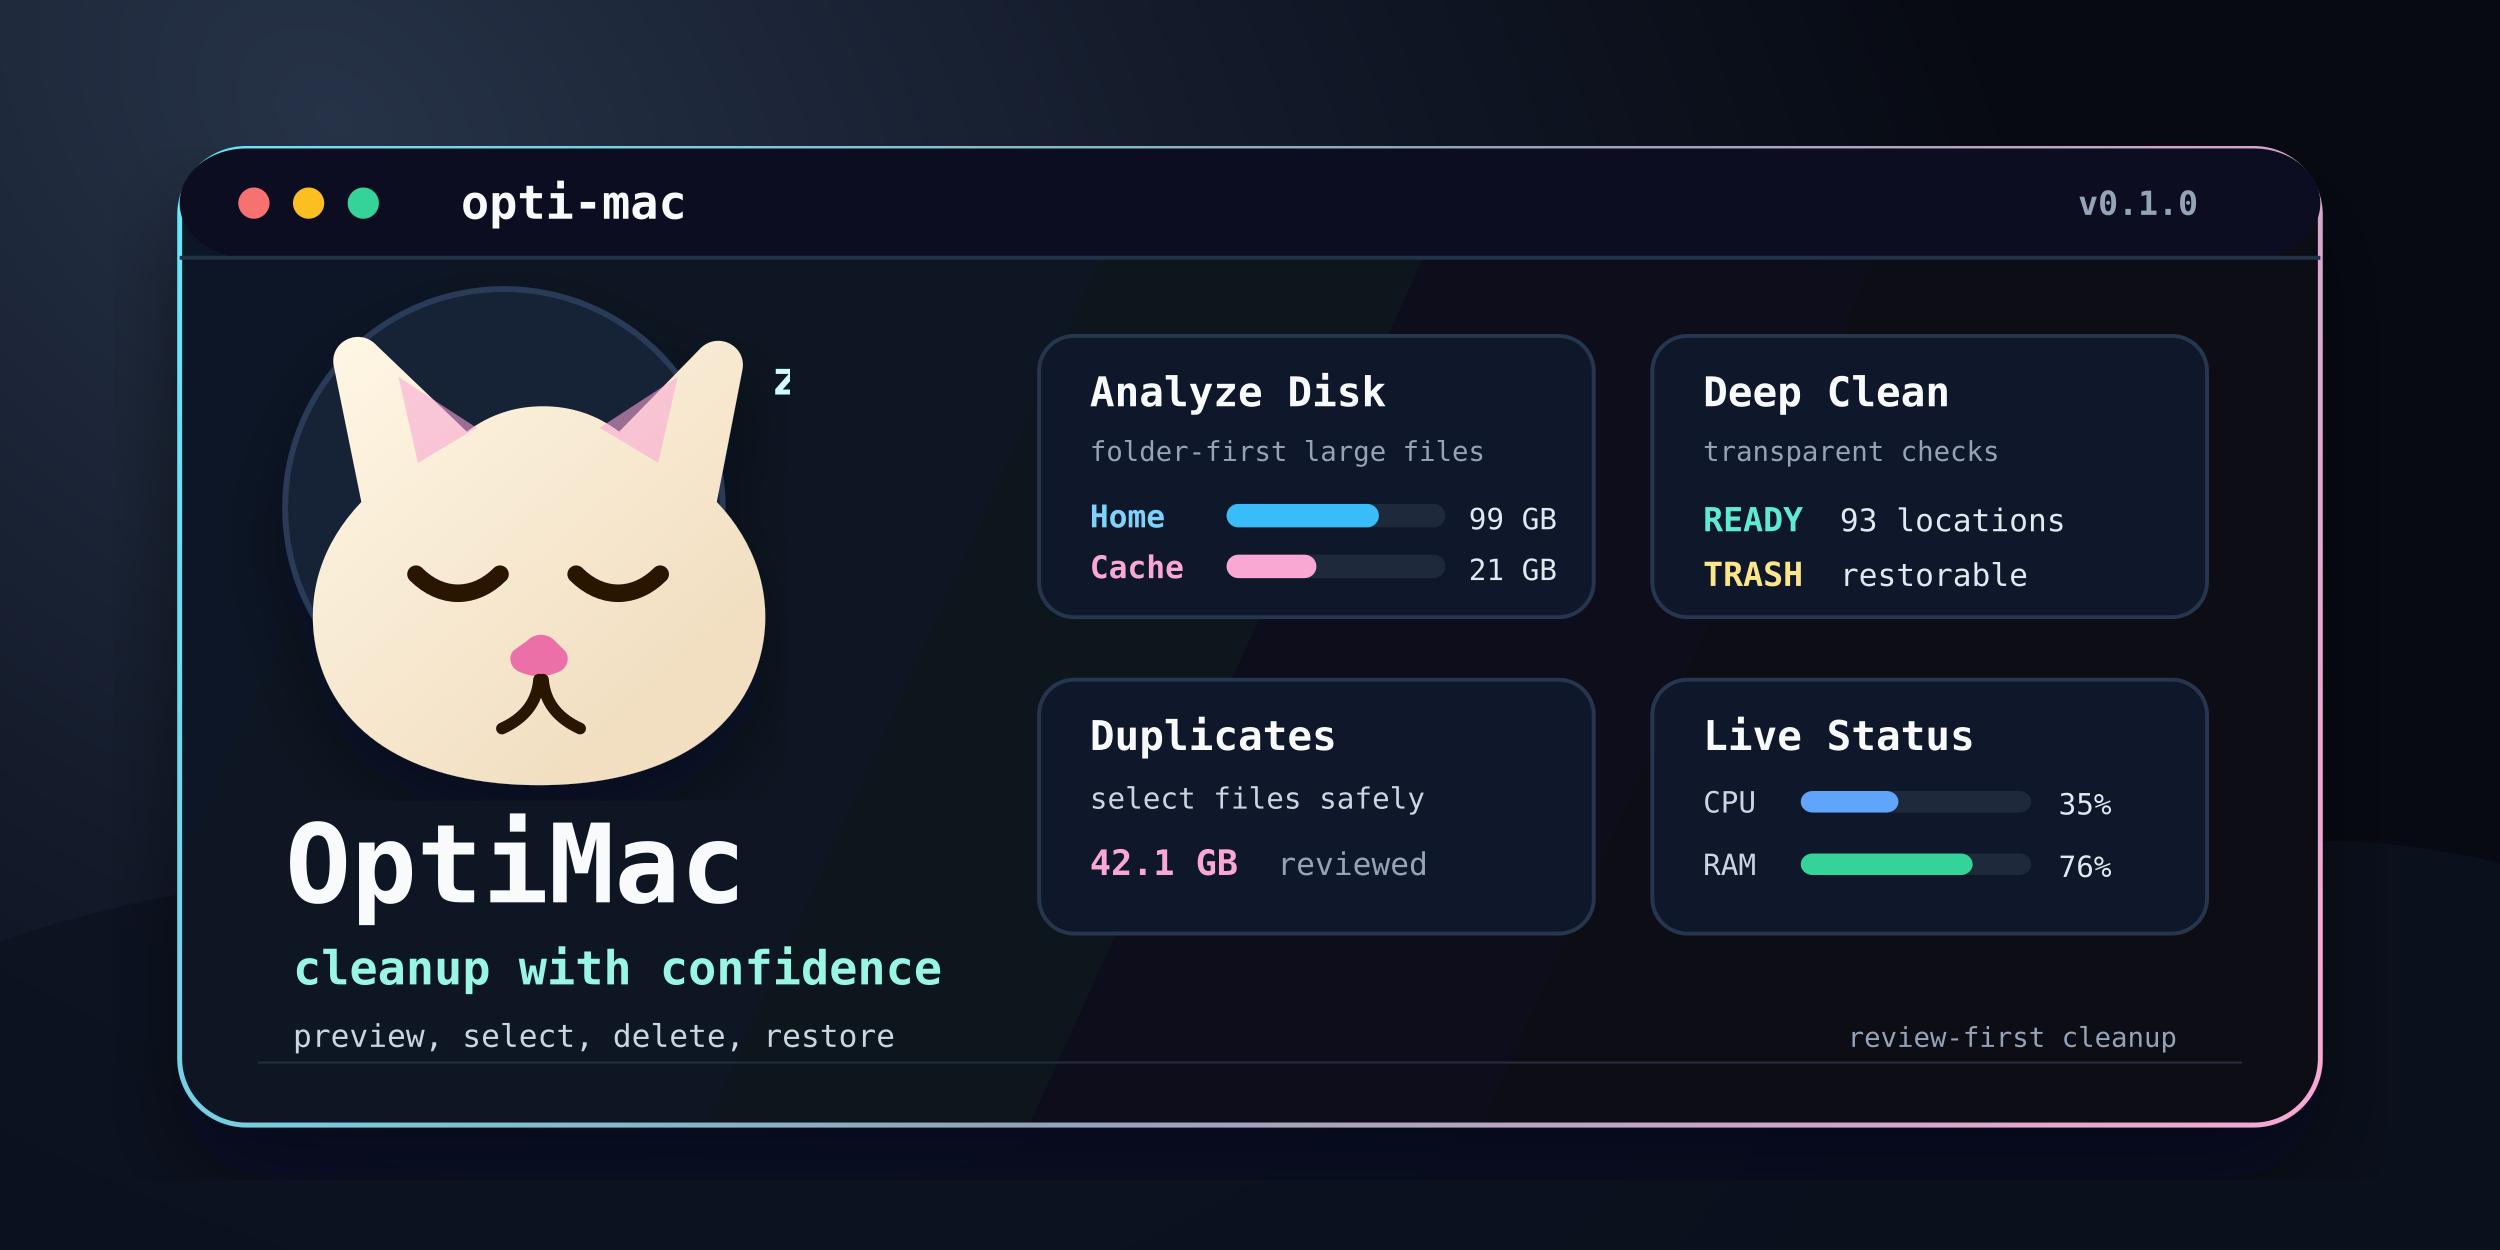
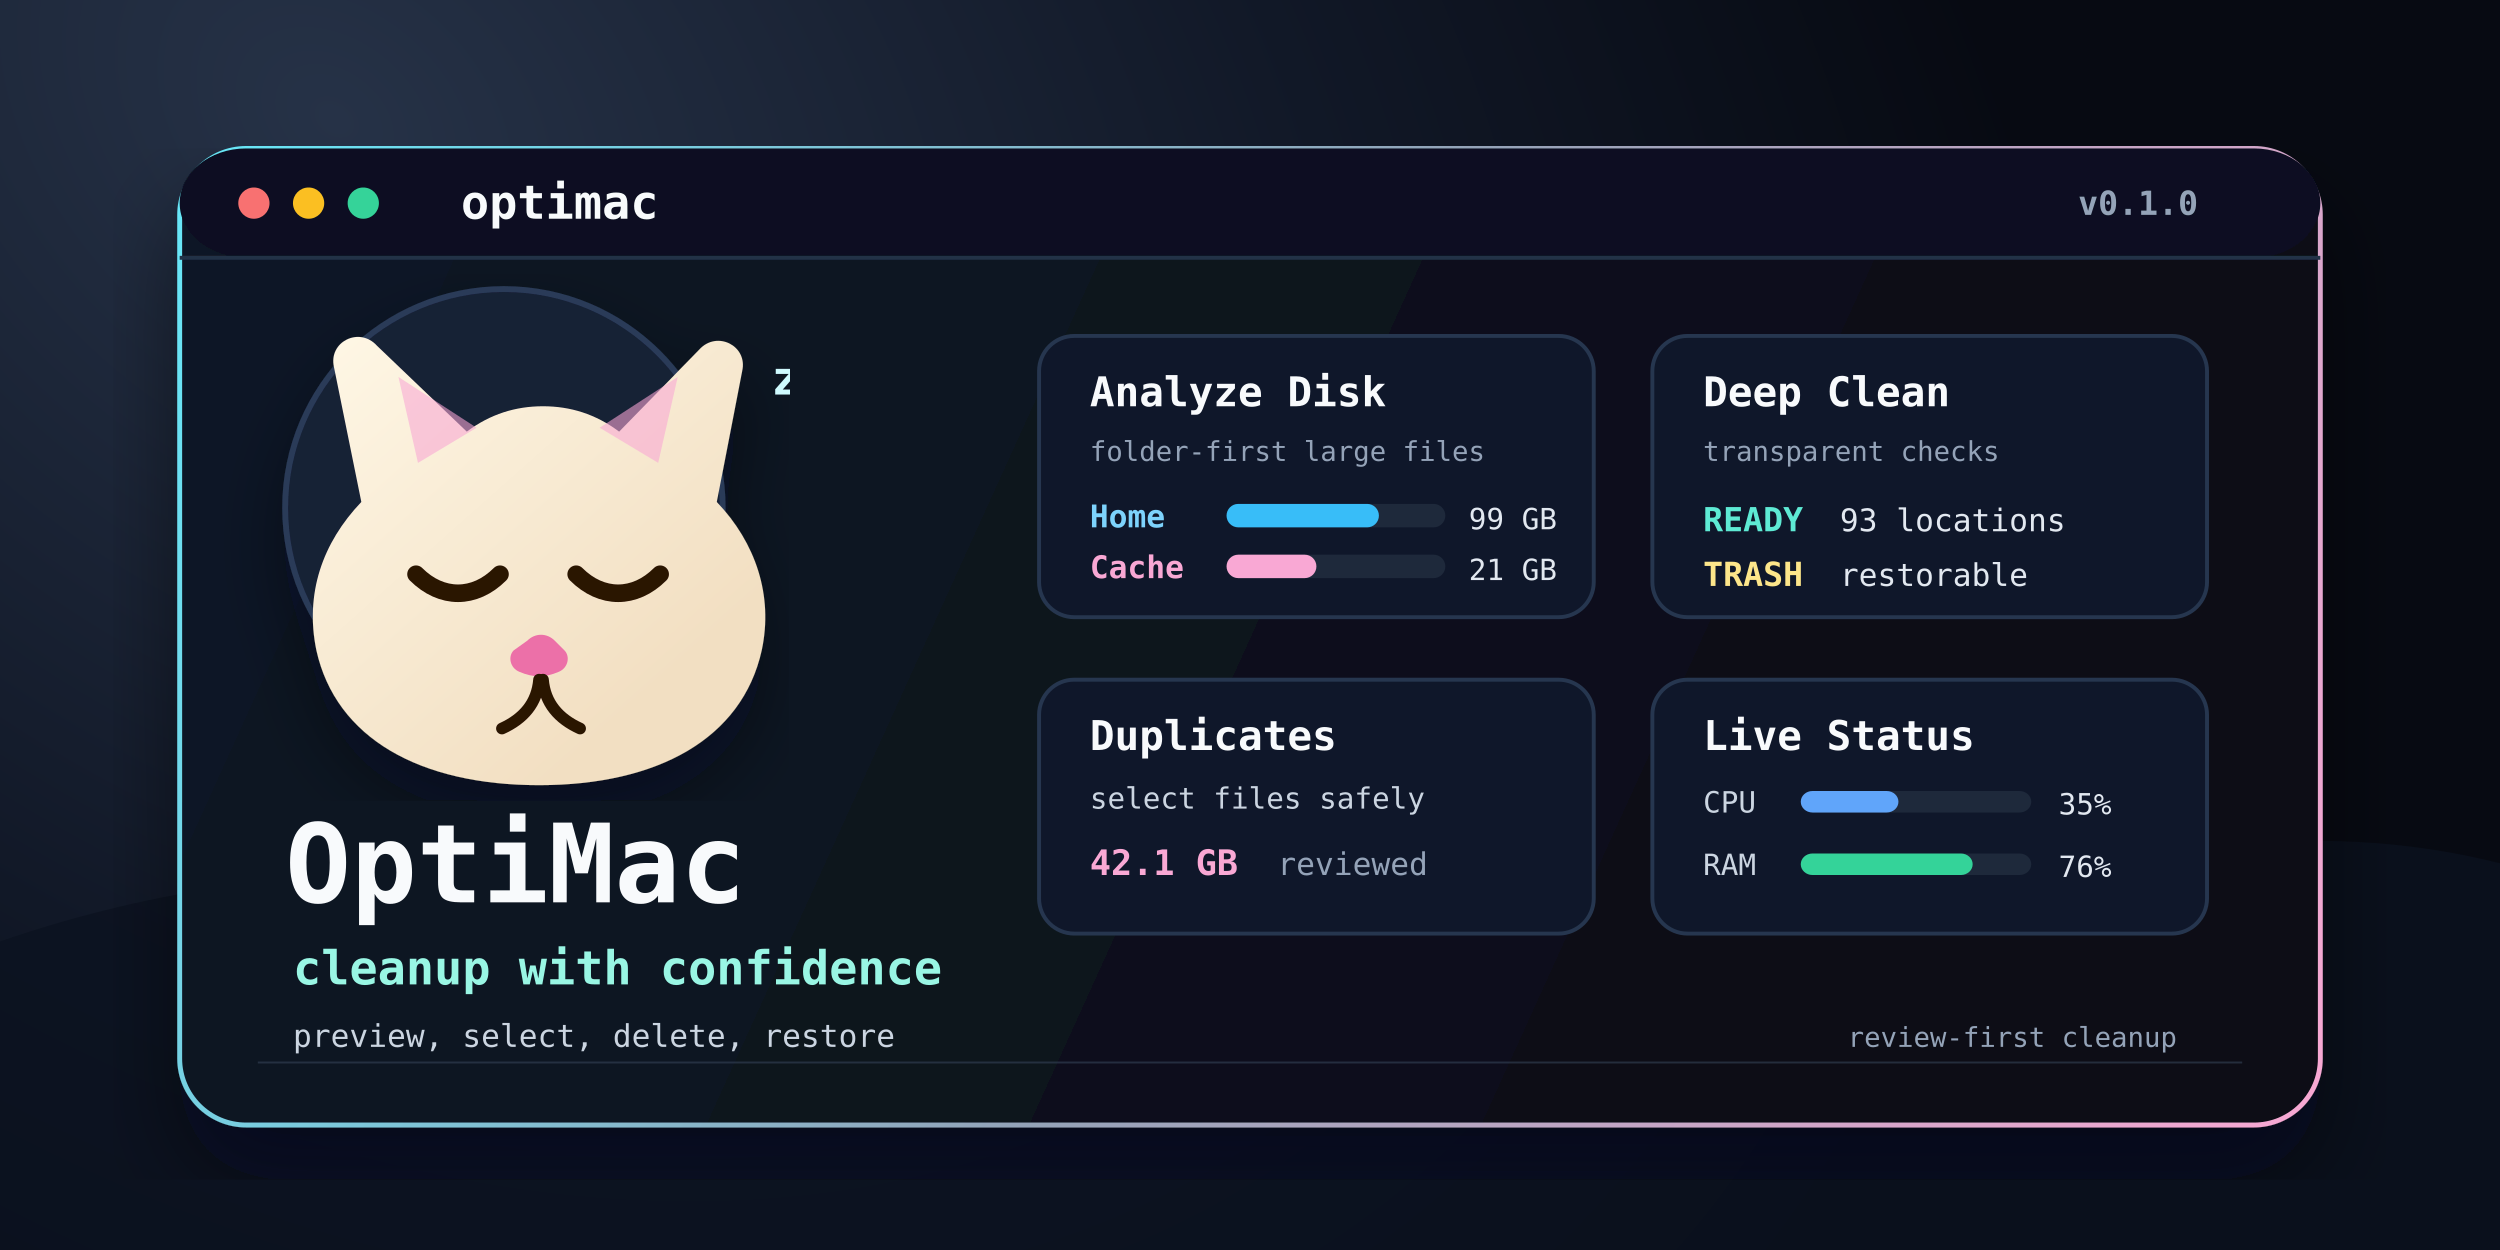
<svg xmlns="http://www.w3.org/2000/svg" width="1280" height="640" viewBox="0 0 1280 640" fill="none" role="img" aria-labelledby="title desc">
  <defs>
    <radialGradient id="pageBg" cx="0" cy="0" r="1" gradientUnits="userSpaceOnUse" gradientTransform="translate(166 54) rotate(39) scale(1020 720)">
      <stop stop-color="#263247" />
      <stop offset="0.58" stop-color="#111827" />
      <stop offset="1" stop-color="#070A12" />
    </radialGradient>
    <linearGradient id="shell" x1="92" y1="78" x2="1188" y2="576" gradientUnits="userSpaceOnUse">
      <stop stop-color="#101827" />
      <stop offset="1" stop-color="#070B13" />
    </linearGradient>
    <linearGradient id="border" x1="92" y1="78" x2="1188" y2="576" gradientUnits="userSpaceOnUse">
      <stop stop-color="#67E8F9" />
      <stop offset="0.5" stop-color="#94A3B8" />
      <stop offset="1" stop-color="#F9A8D4" />
    </linearGradient>
    <linearGradient id="face" x1="164" y1="158" x2="336" y2="352" gradientUnits="userSpaceOnUse">
      <stop stop-color="#FFF8E7" />
      <stop offset="1" stop-color="#F2DFC2" />
    </linearGradient>
    <filter id="shellShadow" x="58" y="48" width="1164" height="556" filterUnits="userSpaceOnUse" color-interpolation-filters="sRGB">
      <feDropShadow dx="0" dy="28" stdDeviation="24" flood-color="#020617" flood-opacity="0.48" />
    </filter>
    <filter id="catShadow" x="108" y="122" width="296" height="288" filterUnits="userSpaceOnUse" color-interpolation-filters="sRGB">
      <feDropShadow dx="0" dy="18" stdDeviation="18" flood-color="#020617" flood-opacity="0.42" />
    </filter>
  </defs>
  <rect width="1280" height="640" fill="url(#pageBg)" />
  <path d="M0 482C162 426 318 444 468 496C640 556 770 550 936 486C1078 431 1185 418 1280 442V640H0V482Z" fill="#0B1220" fill-opacity="0.74" />
  <path d="M118 144H1162M118 248H1162M118 352H1162M118 456H1162M252 96V552M386 96V552M520 96V552M654 96V552M788 96V552M922 96V552M1056 96V552" stroke="#334155" stroke-opacity="0.12" />
  <g filter="url(#shellShadow)">
    <rect x="92" y="76" width="1096" height="500" rx="34" fill="url(#shell)" stroke="url(#border)" stroke-width="2.5" />
    <rect x="92" y="76" width="1096" height="56" rx="34" fill="#0B1020" />
    <path d="M92 132H1188" stroke="#223047" stroke-width="2" />
    <circle cx="130" cy="104" r="8" fill="#F87171" />
    <circle cx="158" cy="104" r="8" fill="#FBBF24" />
    <circle cx="186" cy="104" r="8" fill="#34D399" />
-     <text x="236" y="112" fill="#F8FAFC" font-family="ui-monospace, SFMono-Regular, Menlo, Monaco, Consolas, monospace" font-size="24" font-weight="900">opti-mac</text>
+     <text x="236" y="112" fill="#F8FAFC" font-family="ui-monospace, SFMono-Regular, Menlo, Monaco, Consolas, monospace" font-size="24" font-weight="900">optimac</text>
    <text x="1064" y="110" fill="#94A3B8" font-family="ui-monospace, SFMono-Regular, Menlo, Monaco, Consolas, monospace" font-size="17" font-weight="800">v0.1.0</text>
  </g>
  <g filter="url(#catShadow)">
    <circle cx="258" cy="260" r="112" fill="#172036" stroke="#2A3B59" stroke-width="3" />
    <path d="M185 257L171 188C168 175 184 167 193 177L239 221C251 212 264 208 278 208C292 208 305 212 317 221L358 179C367 169 383 177 380 190L367 257C387 278 396 305 390 333C380 378 337 402 276 402C215 402 172 378 162 333C156 304 165 278 185 257Z" fill="url(#face)" />
    <path d="M204 193L214 237L244 219L204 193Z" fill="#F9A8D4" fill-opacity="0.58" />
    <path d="M347 193L337 237L307 219L347 193Z" fill="#F9A8D4" fill-opacity="0.58" />
    <path d="M213 294C226 307 243 307 256 294" stroke="#2A1303" stroke-width="9" stroke-linecap="round" />
    <path d="M295 294C308 307 325 307 338 294" stroke="#2A1303" stroke-width="9" stroke-linecap="round" />
    <path d="M270 328C274 324 280 324 284 328L289 333C292 336 291 342 286 344C279 347 273 347 266 344C261 342 260 336 263 333L270 328Z" fill="#EC6FA8" />
    <path d="M276 348C275 360 268 368 257 373" stroke="#2A1303" stroke-width="6" stroke-linecap="round" />
    <path d="M278 348C279 360 286 368 297 373" stroke="#2A1303" stroke-width="6" stroke-linecap="round" />
    <text x="395" y="202" fill="#CFFAFE" font-family="ui-monospace, SFMono-Regular, Menlo, Monaco, Consolas, monospace" font-size="24" font-weight="800">z</text>
    <text x="420" y="176" fill="#FDE68A" font-family="ui-monospace, SFMono-Regular, Menlo, Monaco, Consolas, monospace" font-size="17" font-weight="800">z</text>
  </g>
  <text x="146" y="462" fill="#F8FAFC" font-family="ui-monospace, SFMono-Regular, Menlo, Monaco, Consolas, monospace" font-size="56" font-weight="900">OptiMac</text>
  <text x="150" y="504" fill="#99F6E4" font-family="ui-monospace, SFMono-Regular, Menlo, Monaco, Consolas, monospace" font-size="24" font-weight="800">cleanup with confidence</text>
  <text x="150" y="536" fill="#CBD5E1" font-family="ui-monospace, SFMono-Regular, Menlo, Monaco, Consolas, monospace" font-size="16">preview, select, delete, restore</text>
  <g font-family="ui-monospace, SFMono-Regular, Menlo, Monaco, Consolas, monospace">
    <rect x="532" y="172" width="284" height="144" rx="18" fill="#0F172A" stroke="#26364F" stroke-width="2" />
    <text x="558" y="208" fill="#F8FAFC" font-size="21" font-weight="900">Analyze Disk</text>
    <text x="558" y="236" fill="#94A3B8" font-size="14">folder-first large files</text>
    <text x="558" y="270" fill="#7DD3FC" font-size="16" font-weight="800">Home</text>
    <rect x="628" y="258" width="112" height="12" rx="6" fill="#1E293B" />
    <rect x="628" y="258" width="78" height="12" rx="6" fill="#38BDF8" />
    <text x="752" y="271" fill="#E2E8F0" font-size="15">99 GB</text>
    <text x="558" y="296" fill="#F9A8D4" font-size="16" font-weight="800">Cache</text>
    <rect x="628" y="284" width="112" height="12" rx="6" fill="#1E293B" />
    <rect x="628" y="284" width="46" height="12" rx="6" fill="#F9A8D4" />
    <text x="752" y="297" fill="#E2E8F0" font-size="15">21 GB</text>
    <rect x="846" y="172" width="284" height="144" rx="18" fill="#0F172A" stroke="#26364F" stroke-width="2" />
    <text x="872" y="208" fill="#F8FAFC" font-size="21" font-weight="900">Deep Clean</text>
    <text x="872" y="236" fill="#94A3B8" font-size="14">transparent checks</text>
    <text x="872" y="272" fill="#5EEAD4" font-size="17" font-weight="900">READY</text>
    <text x="942" y="272" fill="#E2E8F0" font-size="16">93 locations</text>
    <text x="872" y="300" fill="#FDE68A" font-size="17" font-weight="900">TRASH</text>
    <text x="942" y="300" fill="#E2E8F0" font-size="16">restorable</text>
    <rect x="532" y="348" width="284" height="130" rx="18" fill="#0F172A" stroke="#26364F" stroke-width="2" />
    <text x="558" y="384" fill="#F8FAFC" font-size="21" font-weight="900">Duplicates</text>
    <text x="558" y="414" fill="#CBD5E1" font-size="15">select files safely</text>
    <text x="558" y="448" fill="#F9A8D4" font-size="18" font-weight="900">42.1 GB</text>
    <text x="654" y="448" fill="#94A3B8" font-size="16">reviewed</text>
    <rect x="846" y="348" width="284" height="130" rx="18" fill="#0F172A" stroke="#26364F" stroke-width="2" />
    <text x="872" y="384" fill="#F8FAFC" font-size="21" font-weight="900">Live Status</text>
    <text x="872" y="416" fill="#CBD5E1" font-size="15">CPU</text>
    <rect x="922" y="405" width="118" height="11" rx="6" fill="#1E293B" />
    <rect x="922" y="405" width="50" height="11" rx="6" fill="#60A5FA" />
    <text x="1054" y="417" fill="#E2E8F0" font-size="15">35%</text>
    <text x="872" y="448" fill="#CBD5E1" font-size="15">RAM</text>
    <rect x="922" y="437" width="118" height="11" rx="6" fill="#1E293B" />
    <rect x="922" y="437" width="88" height="11" rx="6" fill="#34D399" />
    <text x="1054" y="449" fill="#E2E8F0" font-size="15">76%</text>
  </g>
  <path d="M132 544H1148" stroke="#334155" stroke-opacity="0.62" />
  <text x="946" y="536" fill="#94A3B8" font-family="ui-monospace, SFMono-Regular, Menlo, Monaco, Consolas, monospace" font-size="14">review-first cleanup</text>
</svg>
